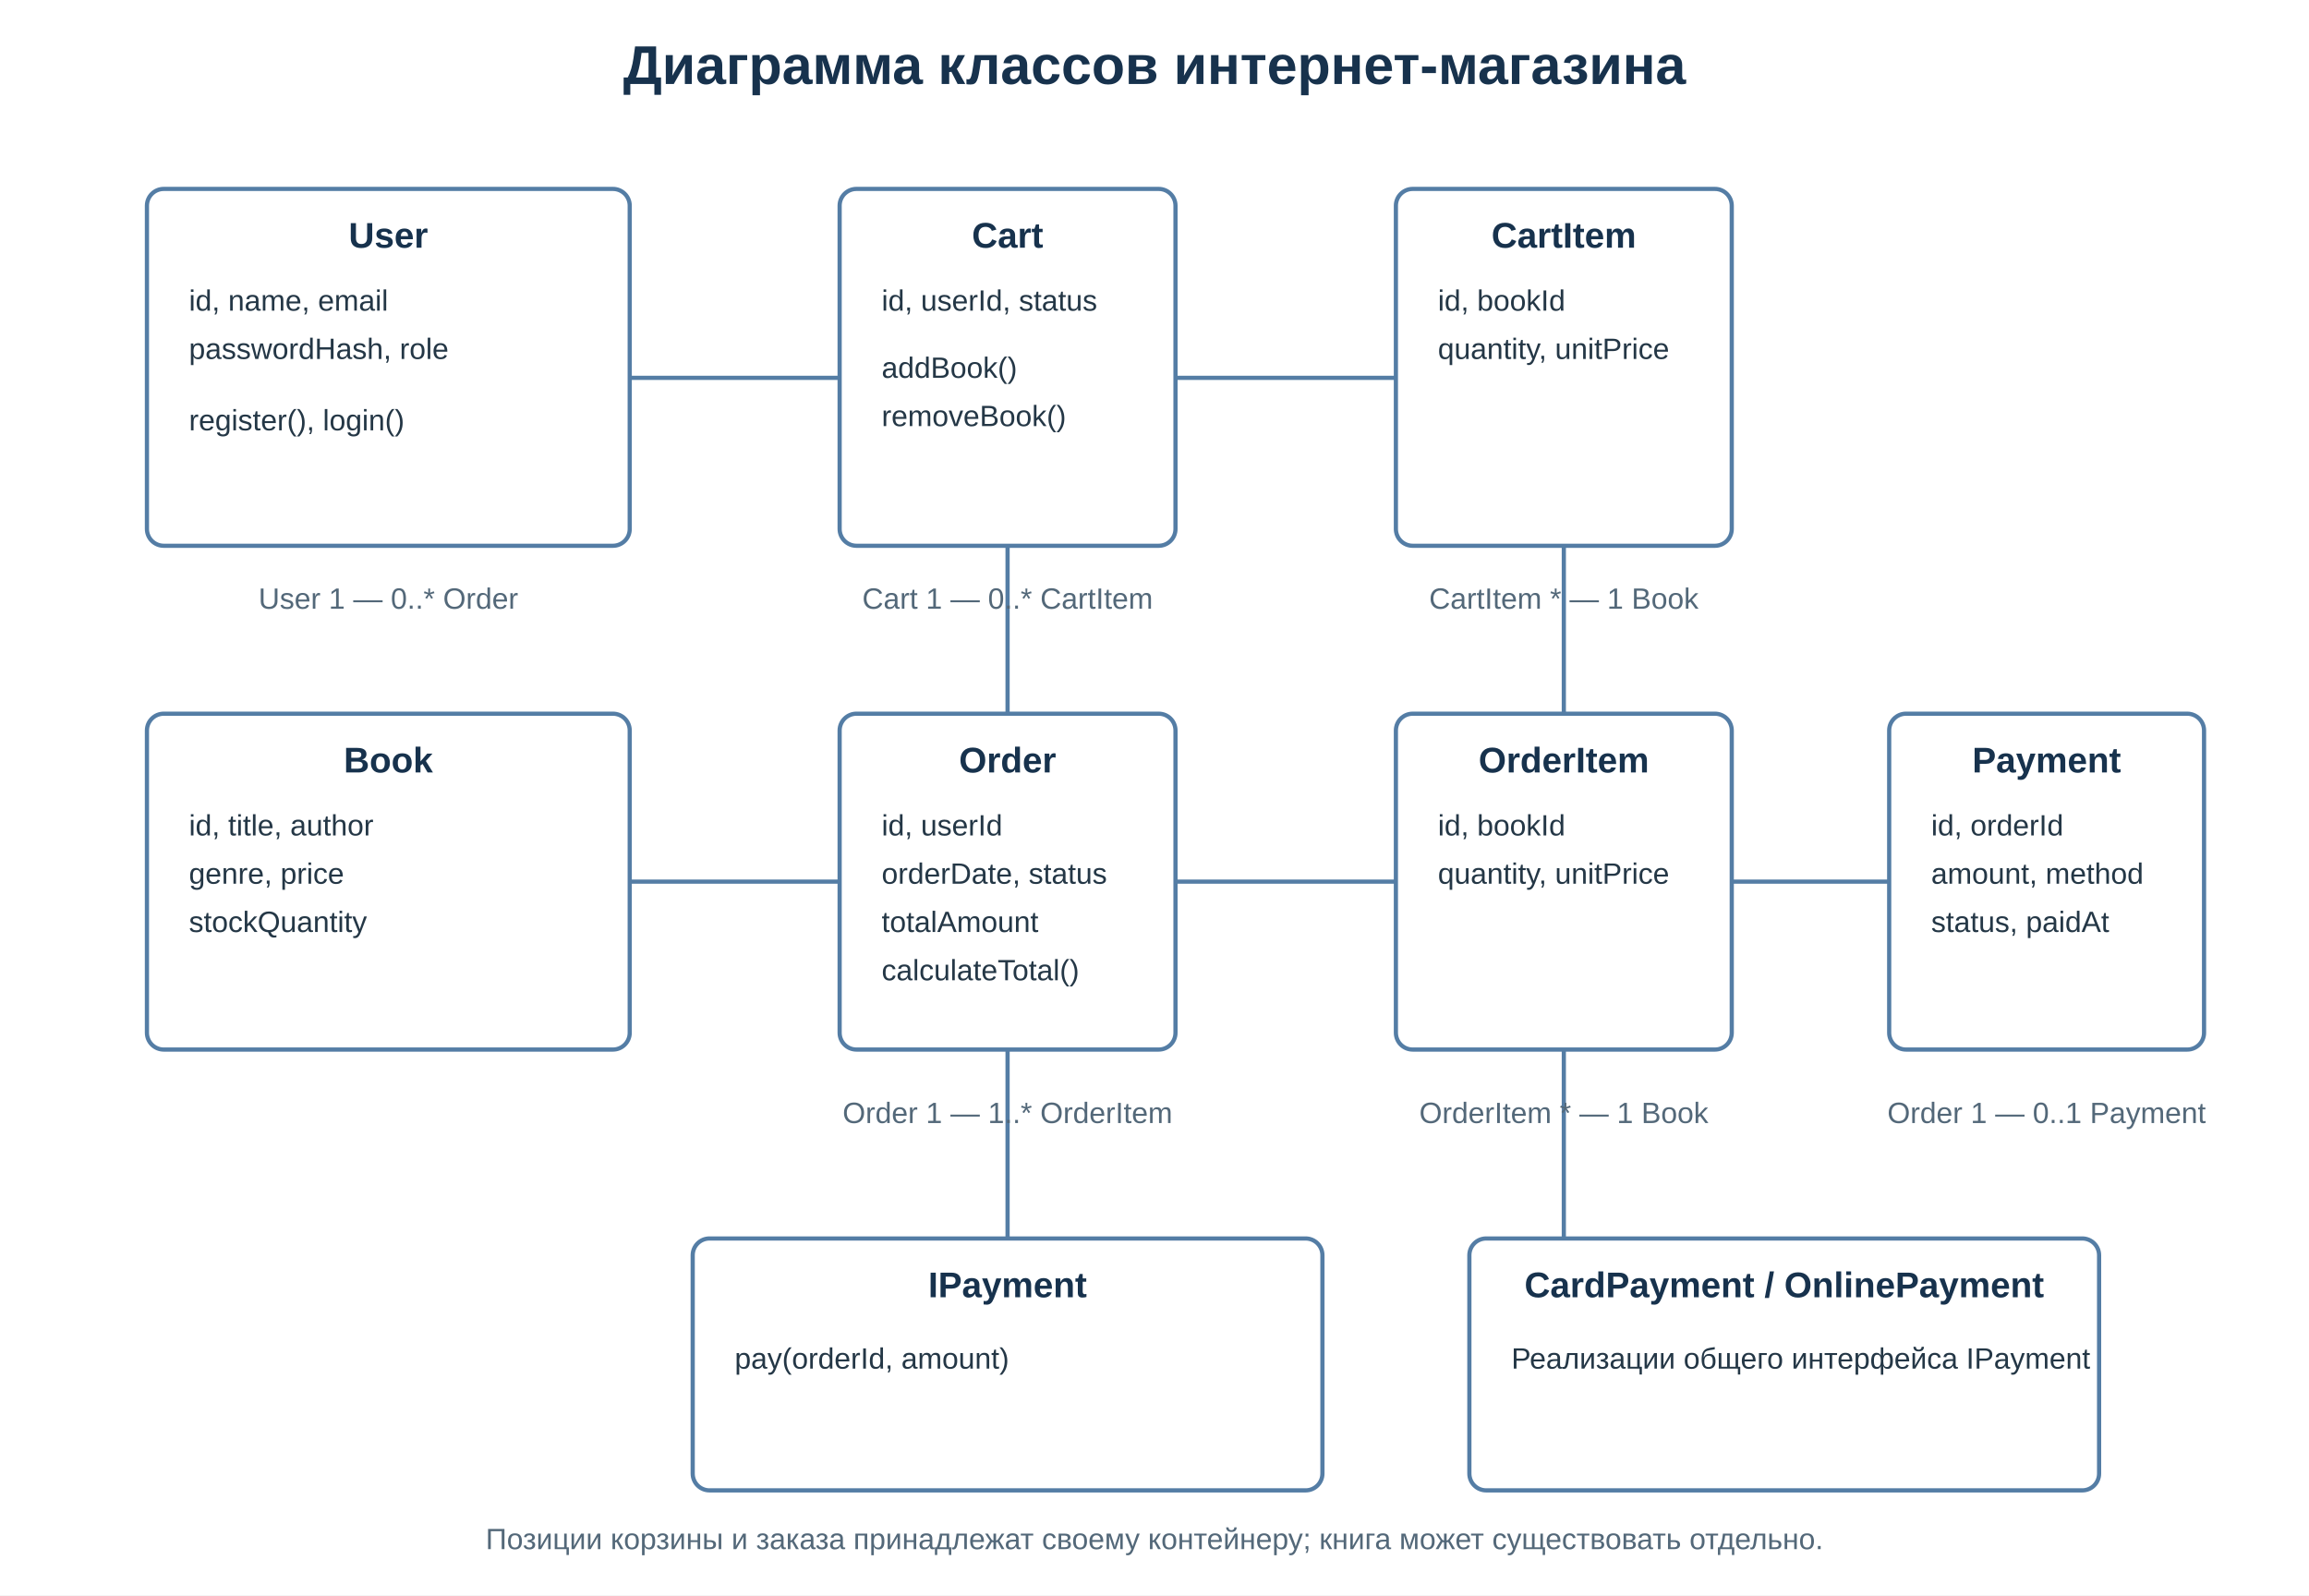
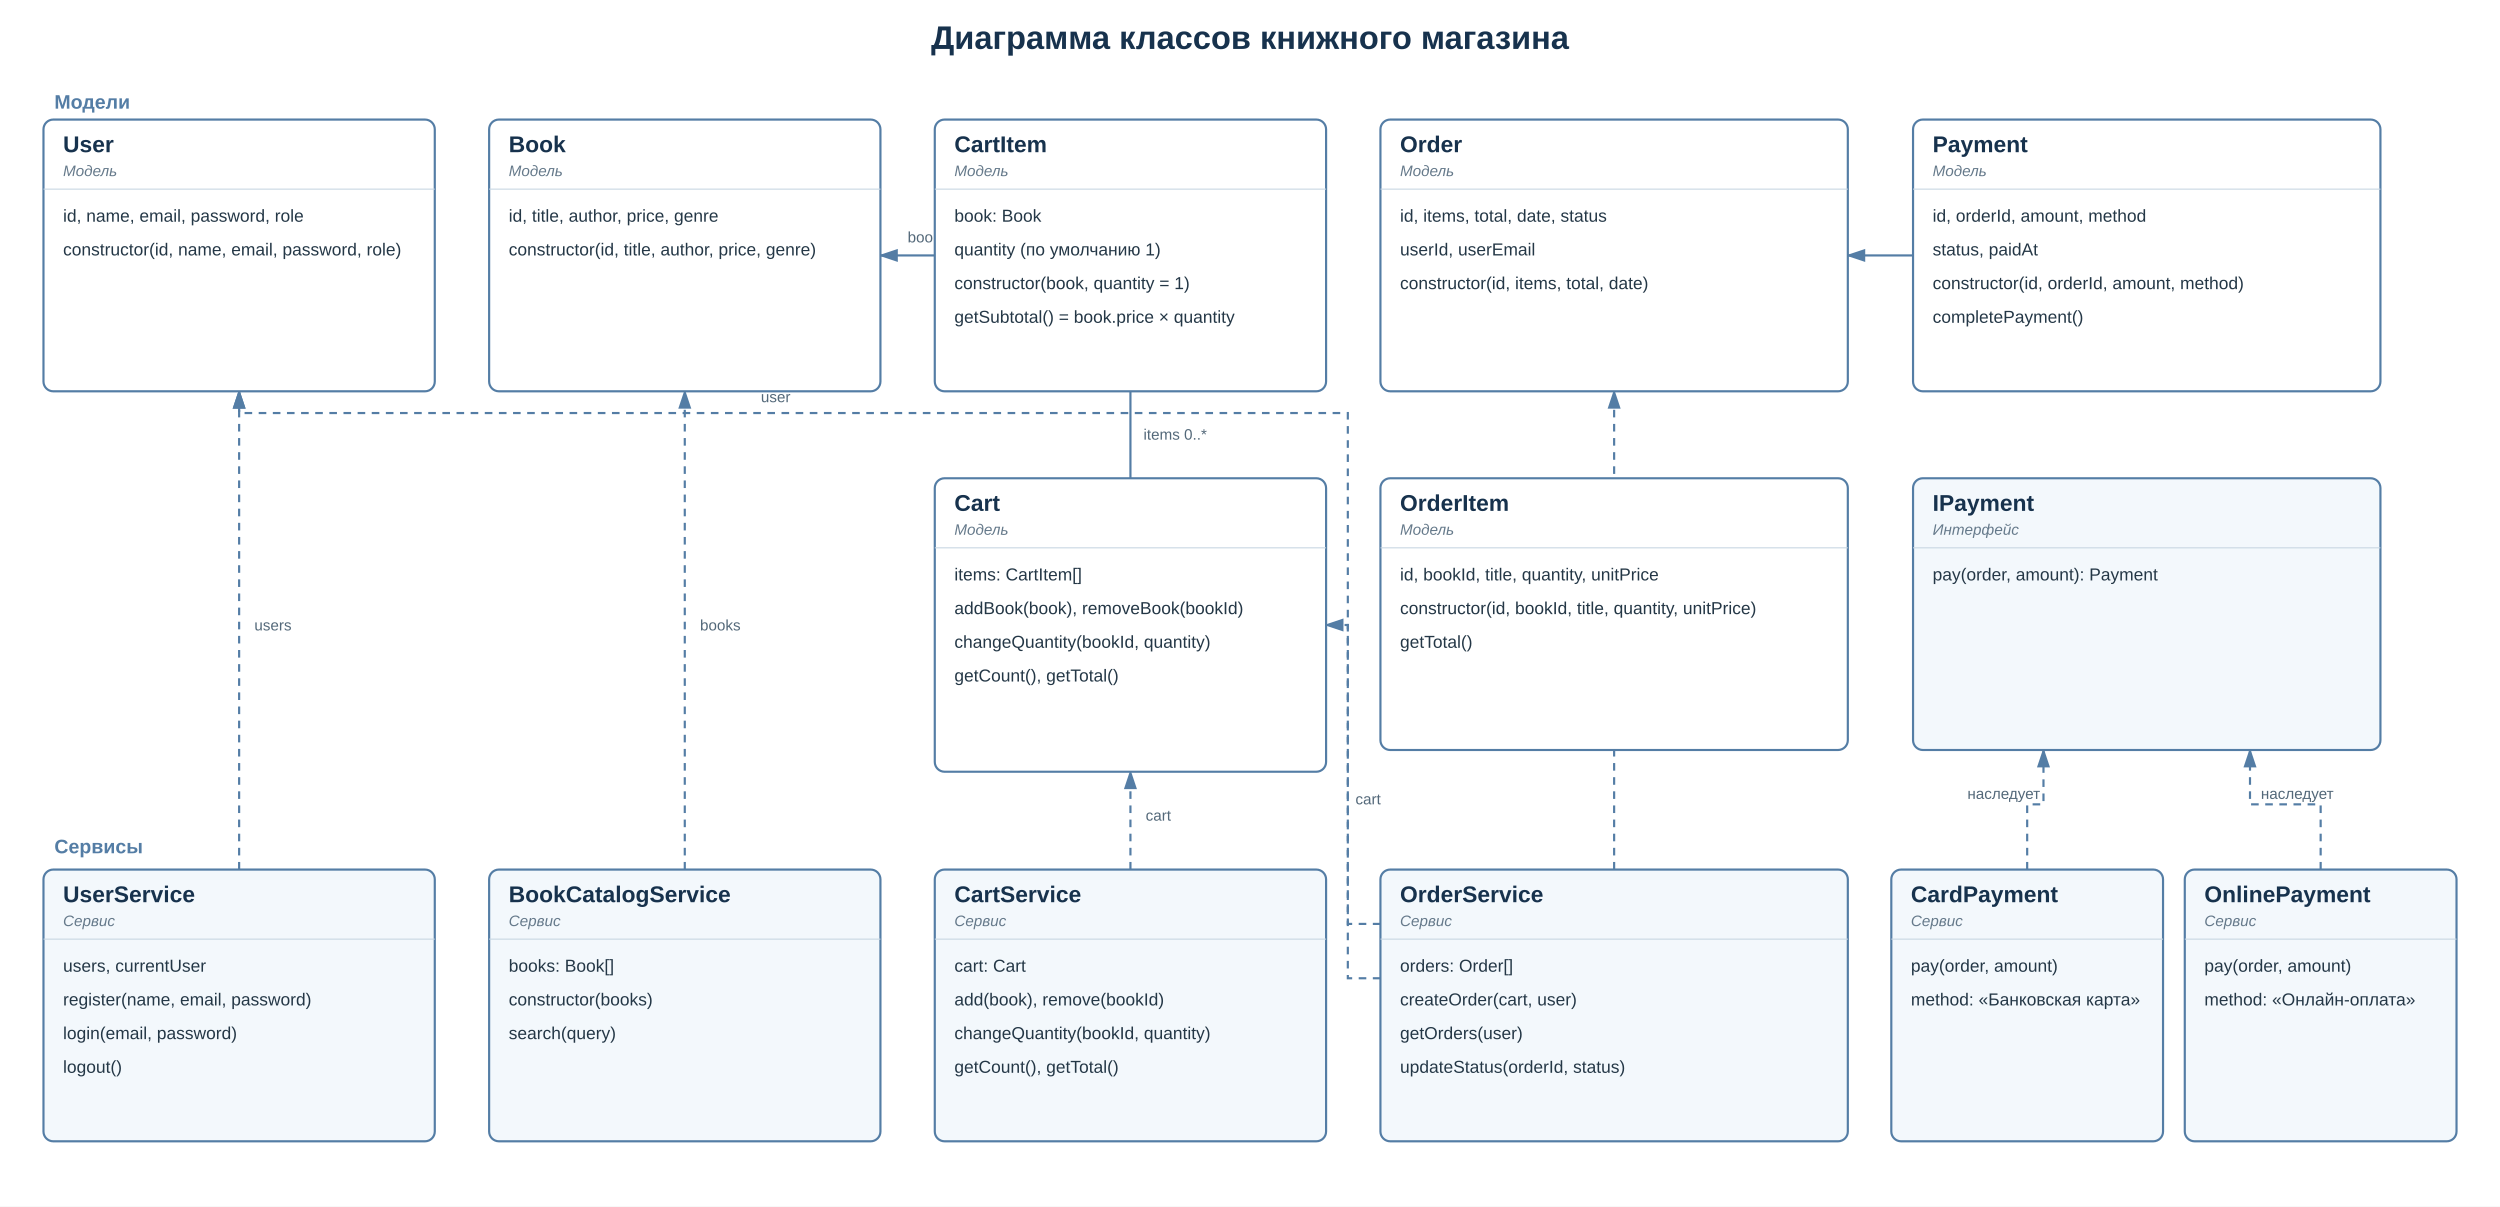
- <svg xmlns="http://www.w3.org/2000/svg" width="1100" height="760" viewBox="0 0 1100 760">
+ <svg xmlns="http://www.w3.org/2000/svg" width="2300" height="1110" viewBox="0 0 2300 1110">
  <defs>
-     <style>.title{font:700 26px Arial;fill:#17324d}.head{font:700 17px Arial;fill:#17324d}.txt{font:14px Arial;fill:#243746}.box{fill:#fff;stroke:#547da5;stroke-width:2}.link{stroke:#547da5;stroke-width:2;fill:none}.note{font:14px Arial;fill:#536879}</style>
+     <style>.title{font:700 30px Arial;fill:#17324d}.subtitle{font:16px Arial;fill:#536879}.box{fill:#fff;stroke:#547da5;stroke-width:2}.service{fill:#f3f8fc;stroke:#547da5;stroke-width:2}.note{fill:#fff9e9;stroke:#c28b31;stroke-width:2}.head{font:700 21px Arial;fill:#17324d}.kind{font:italic 14px Arial;fill:#65798a}.txt{font:16px Arial;fill:#243746}.edge{stroke:#547da5;stroke-width:2;fill:none;marker-end:url(#arr)}.noend{marker-end:none}.dash{stroke-dasharray:7 6}.elabel{font:14px Arial;fill:#536879}.lane{font:700 18px Arial;fill:#547da5}</style>
+     <marker id="arr" markerWidth="10" markerHeight="10" refX="8" refY="3" orient="auto">
+       <path d="M0 0L9 3L0 6Z" fill="#547da5" />
+     </marker>
  </defs>
-   <rect width="1100" height="760" fill="#fff" />
-   <text x="550" y="40" text-anchor="middle" class="title">Диаграмма классов интернет-магазина</text>
-   <g class="link">
-     <path d="M300 180H400" />
-     <path d="M560 180H665" />
-     <path d="M300 420H400" />
-     <path d="M560 420H665" />
-     <path d="M480 260V340" />
-     <path d="M745 260V340" />
-     <path d="M825 420H900" />
-     <path d="M745 500V590" />
-     <path d="M480 500V590" />
-   </g>
-   <g class="box">
-     <rect x="70" y="90" width="230" height="170" rx="8" />
-     <rect x="400" y="90" width="160" height="170" rx="8" />
-     <rect x="665" y="90" width="160" height="170" rx="8" />
-     <rect x="70" y="340" width="230" height="160" rx="8" />
-     <rect x="400" y="340" width="160" height="160" rx="8" />
-     <rect x="665" y="340" width="160" height="160" rx="8" />
-     <rect x="900" y="340" width="150" height="160" rx="8" />
-     <rect x="330" y="590" width="300" height="120" rx="8" />
-     <rect x="700" y="590" width="300" height="120" rx="8" />
-   </g>
-   <g class="head">
-     <text x="185" y="118" text-anchor="middle">User</text>
-     <text x="480" y="118" text-anchor="middle">Cart</text>
-     <text x="745" y="118" text-anchor="middle">CartItem</text>
-     <text x="185" y="368" text-anchor="middle">Book</text>
-     <text x="480" y="368" text-anchor="middle">Order</text>
-     <text x="745" y="368" text-anchor="middle">OrderItem</text>
-     <text x="975" y="368" text-anchor="middle">Payment</text>
-     <text x="480" y="618" text-anchor="middle">IPayment</text>
-     <text x="850" y="618" text-anchor="middle">CardPayment / OnlinePayment</text>
-   </g>
-   <g class="txt">
-     <text x="90" y="148">id, name, email</text>
-     <text x="90" y="171">passwordHash, role</text>
-     <text x="90" y="205">register(), login()</text>
-     <text x="420" y="148">id, userId, status</text>
-     <text x="420" y="180">addBook()</text>
-     <text x="420" y="203">removeBook()</text>
-     <text x="685" y="148">id, bookId</text>
-     <text x="685" y="171">quantity, unitPrice</text>
-     <text x="90" y="398">id, title, author</text>
-     <text x="90" y="421">genre, price</text>
-     <text x="90" y="444">stockQuantity</text>
-     <text x="420" y="398">id, userId</text>
-     <text x="420" y="421">orderDate, status</text>
-     <text x="420" y="444">totalAmount</text>
-     <text x="420" y="467">calculateTotal()</text>
-     <text x="685" y="398">id, bookId</text>
-     <text x="685" y="421">quantity, unitPrice</text>
-     <text x="920" y="398">id, orderId</text>
-     <text x="920" y="421">amount, method</text>
-     <text x="920" y="444">status, paidAt</text>
-     <text x="350" y="652">pay(orderId, amount)</text>
-     <text x="720" y="652">Реализации общего интерфейса IPayment</text>
-   </g>
-   <g class="note">
-     <text x="185" y="290" text-anchor="middle">User 1 — 0..* Order</text>
-     <text x="480" y="290" text-anchor="middle">Cart 1 — 0..* CartItem</text>
-     <text x="745" y="290" text-anchor="middle">CartItem * — 1 Book</text>
-     <text x="480" y="535" text-anchor="middle">Order 1 — 1..* OrderItem</text>
-     <text x="745" y="535" text-anchor="middle">OrderItem * — 1 Book</text>
-     <text x="975" y="535" text-anchor="middle">Order 1 — 0..1 Payment</text>
-     <text x="550" y="738" text-anchor="middle">Позиции корзины и заказа принадлежат своему контейнеру; книга может существовать отдельно.</text>
-   </g>
+   <rect width="100%" height="100%" fill="#fff" />
+   <text x="1150" y="45" text-anchor="middle" class="title">Диаграмма классов книжного магазина</text>
+   <text x="50" y="100" class="lane">Модели</text>
+   <text x="50" y="785" class="lane">Сервисы</text>
+   <path d="M860 235H810" class="edge " />
+   <text x="835" y="223" class="elabel">book</text>
+   <path d="M1040 449V360" class="edge noend" />
+   <polygon points="1040,440 1049,449 1040,458 1031,449" fill="#547da5" />
+   <text x="1052" y="404.5" class="elabel">items 0..*</text>
+   <path d="M220 800V360" class="edge dash" />
+   <text x="234" y="580" class="elabel">users</text>
+   <path d="M630 800V360" class="edge dash" />
+   <text x="644" y="580" class="elabel">books</text>
+   <path d="M1040 800V710" class="edge dash" />
+   <text x="1054" y="755" class="elabel">cart</text>
+   <path d="M1485 800V360" class="edge dash" />
+   <text x="1499" y="580" class="elabel">orders</text>
+   <path d="M1270 900H1240V575H1220" class="edge dash" />
+   <text x="1247" y="740" class="elabel">cart</text>
+   <path d="M1270 850H1240V380H220V360" class="edge dash" />
+   <text x="700" y="370" class="elabel">user</text>
+   <path d="M1760 235H1700" class="edge " />
+   <text x="1730" y="223" class="elabel" />
+   <path d="M1865 800V740H1880V690" class="edge dash" />
+   <text x="1810" y="735" class="elabel">наследует</text>
+   <path d="M2135 800V740H2070V690" class="edge dash" />
+   <text x="2080" y="735" class="elabel">наследует</text>
+   <rect x="40" y="110" width="360" height="250" rx="9" class="box" />
+   <text x="58" y="140" class="head">User</text>
+   <text x="58" y="162" class="kind">Модель</text>
+   <path d="M40 174H400" stroke="#c7d5e2" />
+   <text x="58" y="204" class="txt">id, name, email, password, role</text>
+   <text x="58" y="235" class="txt">constructor(id, name, email, password, role)</text>
+   <rect x="450" y="110" width="360" height="250" rx="9" class="box" />
+   <text x="468" y="140" class="head">Book</text>
+   <text x="468" y="162" class="kind">Модель</text>
+   <path d="M450 174H810" stroke="#c7d5e2" />
+   <text x="468" y="204" class="txt">id, title, author, price, genre</text>
+   <text x="468" y="235" class="txt">constructor(id, title, author, price, genre)</text>
+   <rect x="860" y="110" width="360" height="250" rx="9" class="box" />
+   <text x="878" y="140" class="head">CartItem</text>
+   <text x="878" y="162" class="kind">Модель</text>
+   <path d="M860 174H1220" stroke="#c7d5e2" />
+   <text x="878" y="204" class="txt">book: Book</text>
+   <text x="878" y="235" class="txt">quantity (по умолчанию 1)</text>
+   <text x="878" y="266" class="txt">constructor(book, quantity = 1)</text>
+   <text x="878" y="297" class="txt">getSubtotal() = book.price × quantity</text>
+   <rect x="1270" y="110" width="430" height="250" rx="9" class="box" />
+   <text x="1288" y="140" class="head">Order</text>
+   <text x="1288" y="162" class="kind">Модель</text>
+   <path d="M1270 174H1700" stroke="#c7d5e2" />
+   <text x="1288" y="204" class="txt">id, items, total, date, status</text>
+   <text x="1288" y="235" class="txt">userId, userEmail</text>
+   <text x="1288" y="266" class="txt">constructor(id, items, total, date)</text>
+   <rect x="1760" y="110" width="430" height="250" rx="9" class="box" />
+   <text x="1778" y="140" class="head">Payment</text>
+   <text x="1778" y="162" class="kind">Модель</text>
+   <path d="M1760 174H2190" stroke="#c7d5e2" />
+   <text x="1778" y="204" class="txt">id, orderId, amount, method</text>
+   <text x="1778" y="235" class="txt">status, paidAt</text>
+   <text x="1778" y="266" class="txt">constructor(id, orderId, amount, method)</text>
+   <text x="1778" y="297" class="txt">completePayment()</text>
+   <rect x="1270" y="440" width="430" height="250" rx="9" class="box" />
+   <text x="1288" y="470" class="head">OrderItem</text>
+   <text x="1288" y="492" class="kind">Модель</text>
+   <path d="M1270 504H1700" stroke="#c7d5e2" />
+   <text x="1288" y="534" class="txt">id, bookId, title, quantity, unitPrice</text>
+   <text x="1288" y="565" class="txt">constructor(id, bookId, title, quantity, unitPrice)</text>
+   <text x="1288" y="596" class="txt">getTotal()</text>
+   <rect x="1760" y="440" width="430" height="250" rx="9" class="service" />
+   <text x="1778" y="470" class="head">IPayment</text>
+   <text x="1778" y="492" class="kind">Интерфейс</text>
+   <path d="M1760 504H2190" stroke="#c7d5e2" />
+   <text x="1778" y="534" class="txt">pay(order, amount): Payment</text>
+   <rect x="40" y="800" width="360" height="250" rx="9" class="service" />
+   <text x="58" y="830" class="head">UserService</text>
+   <text x="58" y="852" class="kind">Сервис</text>
+   <path d="M40 864H400" stroke="#c7d5e2" />
+   <text x="58" y="894" class="txt">users, currentUser</text>
+   <text x="58" y="925" class="txt">register(name, email, password)</text>
+   <text x="58" y="956" class="txt">login(email, password)</text>
+   <text x="58" y="987" class="txt">logout()</text>
+   <rect x="450" y="800" width="360" height="250" rx="9" class="service" />
+   <text x="468" y="830" class="head">BookCatalogService</text>
+   <text x="468" y="852" class="kind">Сервис</text>
+   <path d="M450 864H810" stroke="#c7d5e2" />
+   <text x="468" y="894" class="txt">books: Book[]</text>
+   <text x="468" y="925" class="txt">constructor(books)</text>
+   <text x="468" y="956" class="txt">search(query)</text>
+   <rect x="860" y="800" width="360" height="250" rx="9" class="service" />
+   <text x="878" y="830" class="head">CartService</text>
+   <text x="878" y="852" class="kind">Сервис</text>
+   <path d="M860 864H1220" stroke="#c7d5e2" />
+   <text x="878" y="894" class="txt">cart: Cart</text>
+   <text x="878" y="925" class="txt">add(book), remove(bookId)</text>
+   <text x="878" y="956" class="txt">changeQuantity(bookId, quantity)</text>
+   <text x="878" y="987" class="txt">getCount(), getTotal()</text>
+   <rect x="1270" y="800" width="430" height="250" rx="9" class="service" />
+   <text x="1288" y="830" class="head">OrderService</text>
+   <text x="1288" y="852" class="kind">Сервис</text>
+   <path d="M1270 864H1700" stroke="#c7d5e2" />
+   <text x="1288" y="894" class="txt">orders: Order[]</text>
+   <text x="1288" y="925" class="txt">createOrder(cart, user)</text>
+   <text x="1288" y="956" class="txt">getOrders(user)</text>
+   <text x="1288" y="987" class="txt">updateStatus(orderId, status)</text>
+   <rect x="1740" y="800" width="250" height="250" rx="9" class="service" />
+   <text x="1758" y="830" class="head">CardPayment</text>
+   <text x="1758" y="852" class="kind">Сервис</text>
+   <path d="M1740 864H1990" stroke="#c7d5e2" />
+   <text x="1758" y="894" class="txt">pay(order, amount)</text>
+   <text x="1758" y="925" class="txt">method: «Банковская карта»</text>
+   <rect x="2010" y="800" width="250" height="250" rx="9" class="service" />
+   <text x="2028" y="830" class="head">OnlinePayment</text>
+   <text x="2028" y="852" class="kind">Сервис</text>
+   <path d="M2010 864H2260" stroke="#c7d5e2" />
+   <text x="2028" y="894" class="txt">pay(order, amount)</text>
+   <text x="2028" y="925" class="txt">method: «Онлайн-оплата»</text>
+   <rect x="860" y="440" width="360" height="270" rx="9" class="box" />
+   <text x="878" y="470" class="head">Cart</text>
+   <text x="878" y="492" class="kind">Модель</text>
+   <path d="M860 504H1220" stroke="#c7d5e2" />
+   <text x="878" y="534" class="txt">items: CartItem[]</text>
+   <text x="878" y="565" class="txt">addBook(book), removeBook(bookId)</text>
+   <text x="878" y="596" class="txt">changeQuantity(bookId, quantity)</text>
+   <text x="878" y="627" class="txt">getCount(), getTotal()</text>
</svg>
